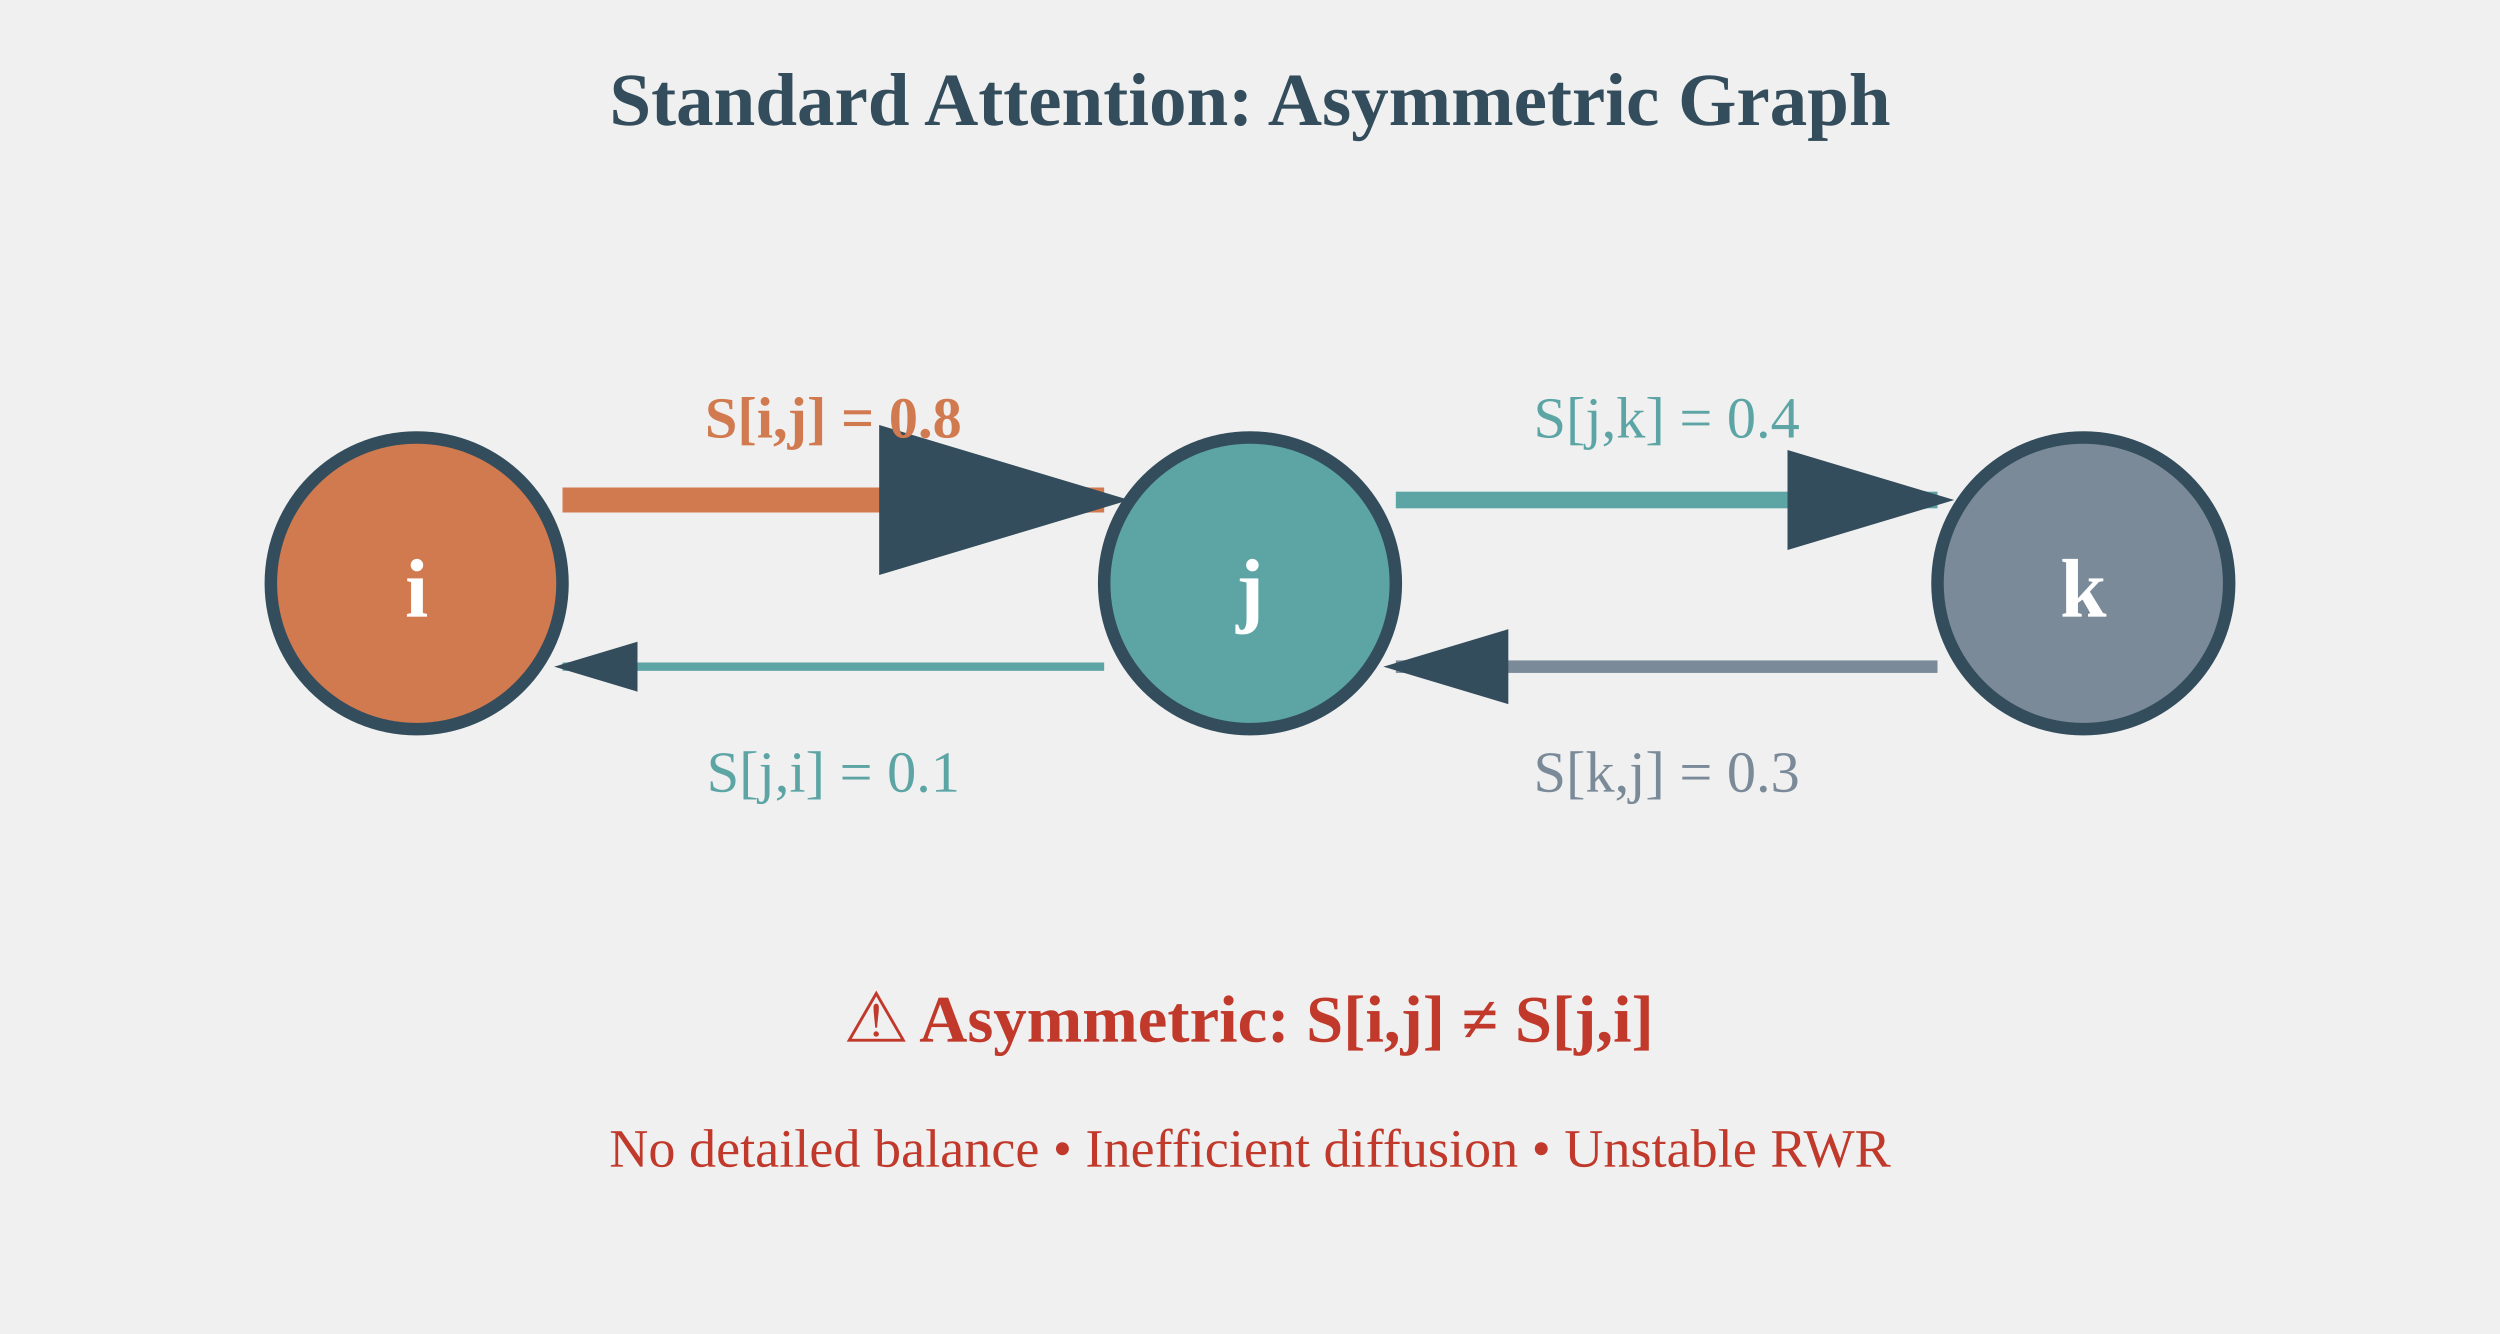
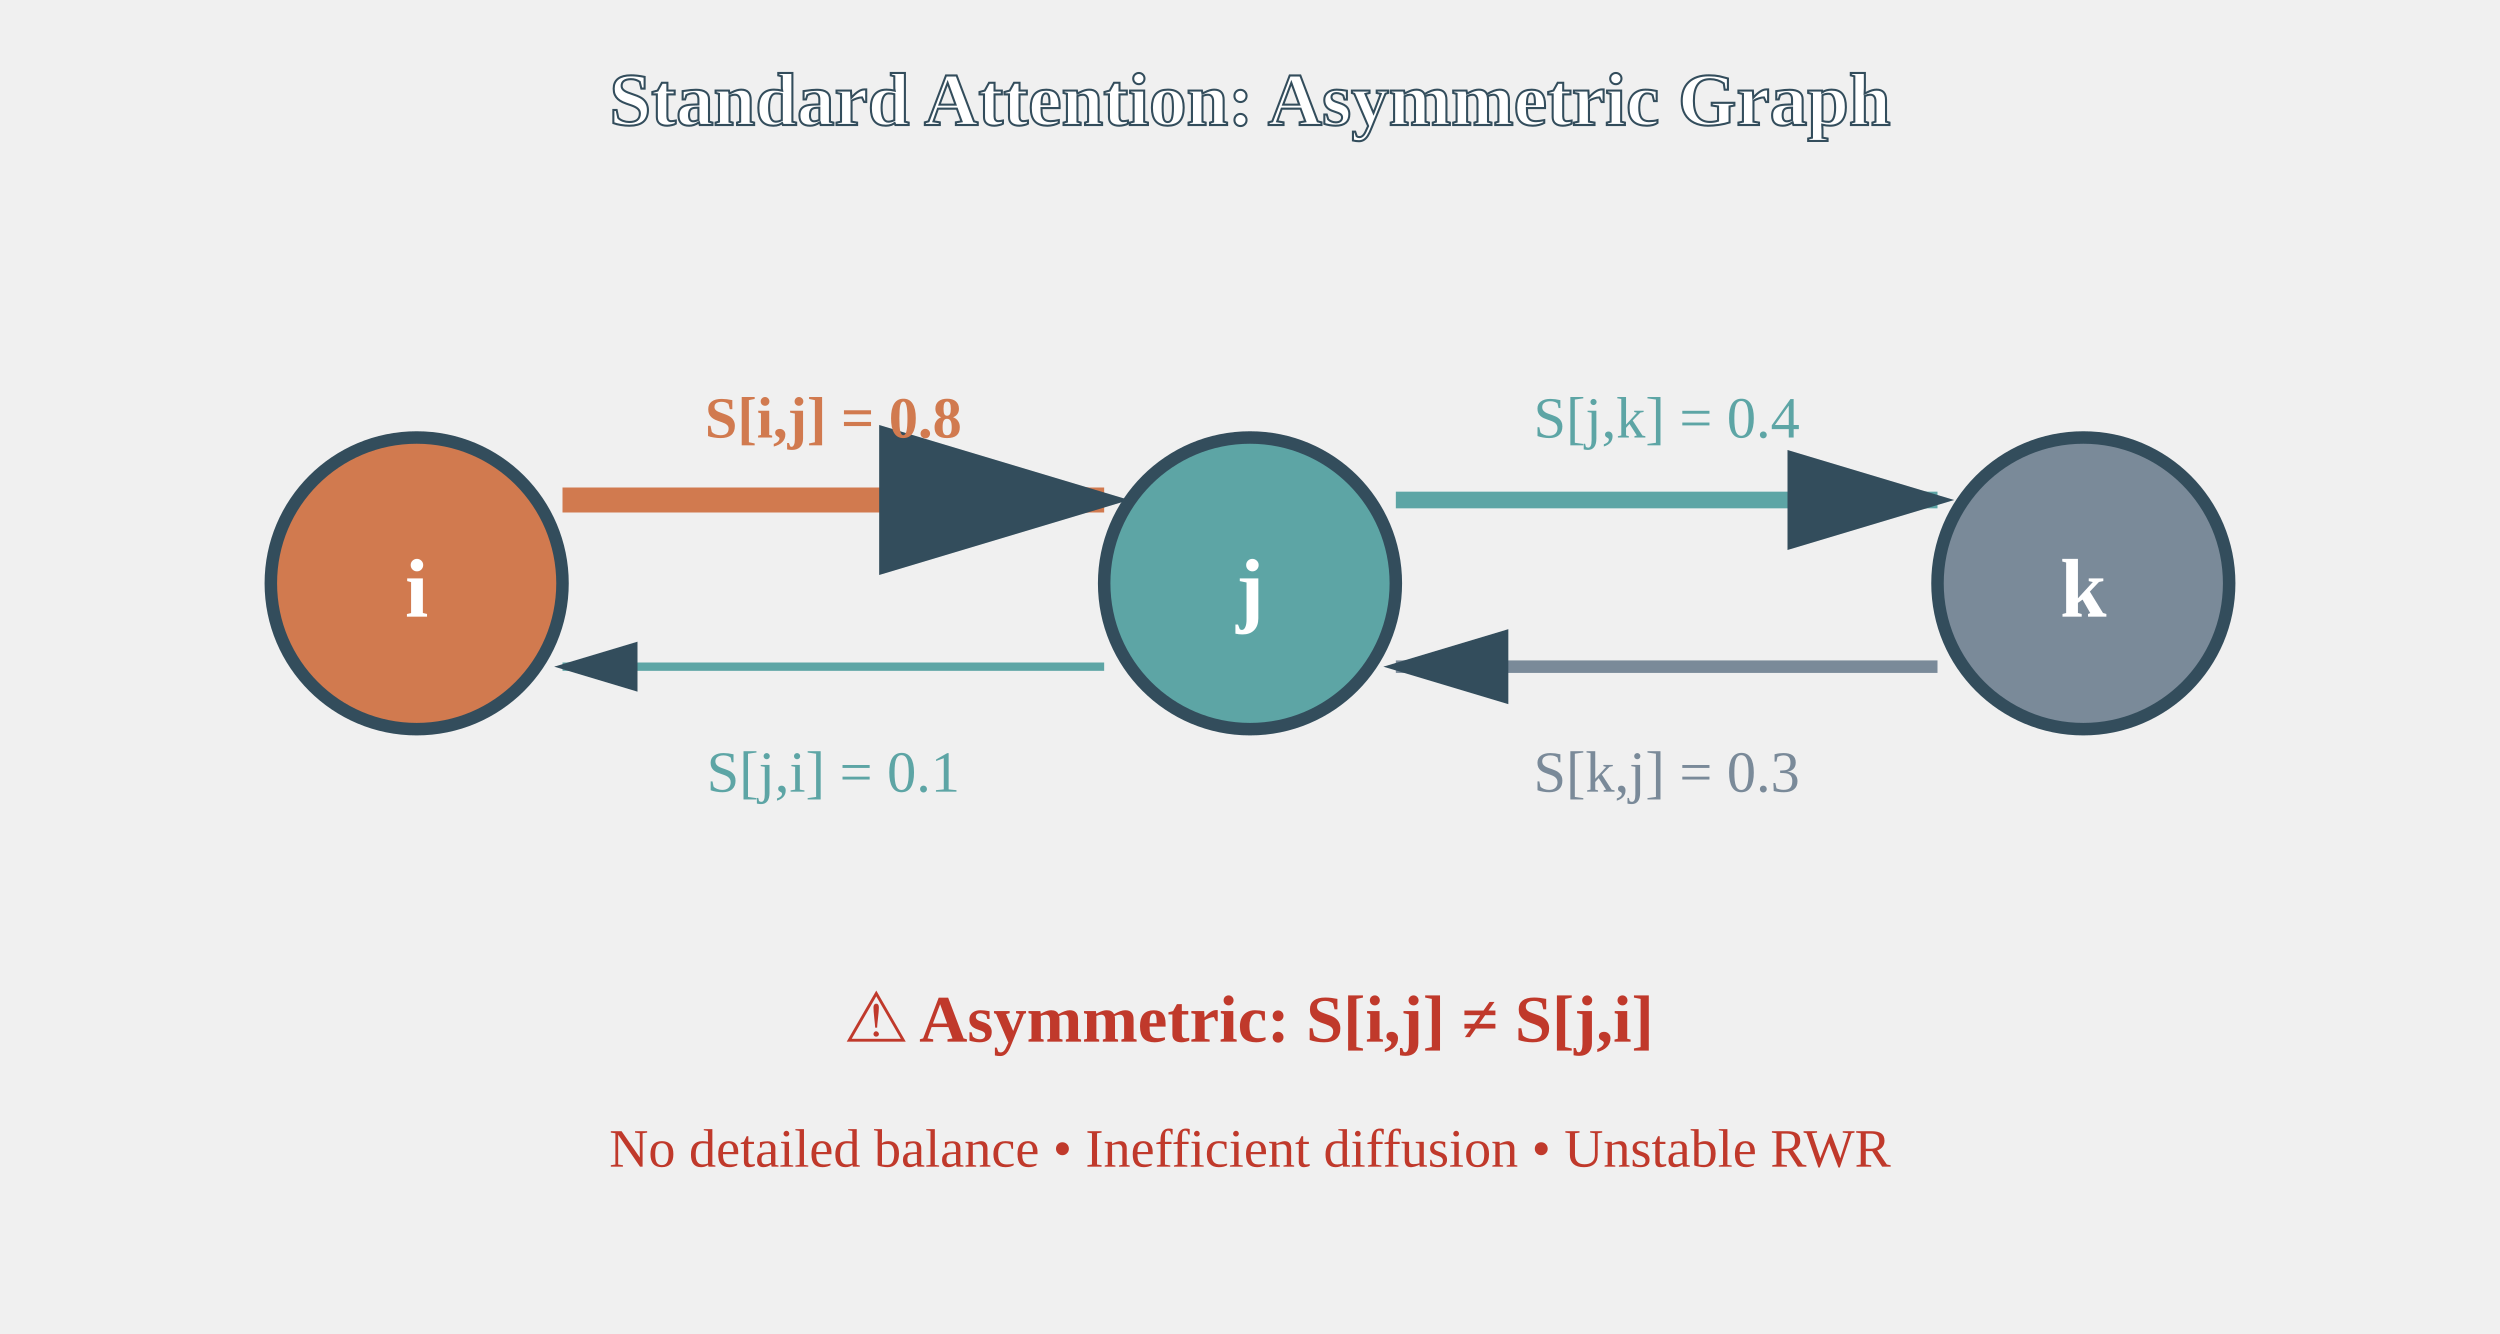
<svg xmlns="http://www.w3.org/2000/svg" width="600" height="320" viewBox="0 0 600 320">
-   <text x="300" y="30" text-anchor="middle" font-size="18" font-weight="bold" fill="#334d5c">Standard Attention: Asymmetric Graph</text>
+   <text x="300" y="30" text-anchor="middle" font-size="18" font-weight="bold" fill="white" stroke="#334d5c" stroke-width="0.5">Standard Attention: Asymmetric Graph</text>
  <circle cx="100" cy="140" r="35" fill="#d17a4f" stroke="#334d5c" stroke-width="3" />
  <text x="100" y="148" text-anchor="middle" fill="white" font-size="20" font-weight="bold">i</text>
  <circle cx="300" cy="140" r="35" fill="#5da5a5" stroke="#334d5c" stroke-width="3" />
  <text x="300" y="148" text-anchor="middle" fill="white" font-size="20" font-weight="bold">j</text>
  <circle cx="500" cy="140" r="35" fill="#7a8a99" stroke="#334d5c" stroke-width="3" />
  <text x="500" y="148" text-anchor="middle" fill="white" font-size="20" font-weight="bold">k</text>
  <defs>
    <marker id="arrow-asym" markerWidth="10" markerHeight="10" refX="9" refY="3" orient="auto">
      <polygon points="0 0, 10 3, 0 6" fill="#334d5c" />
    </marker>
  </defs>
  <path d="M 135 120 L 265 120" stroke="#d17a4f" stroke-width="6" marker-end="url(#arrow-asym)" />
  <text x="200" y="105" text-anchor="middle" fill="#d17a4f" font-size="14" font-weight="bold">S[i,j] = 0.8</text>
  <path d="M 265 160 L 135 160" stroke="#5da5a5" stroke-width="2" marker-end="url(#arrow-asym)" />
  <text x="200" y="190" text-anchor="middle" fill="#5da5a5" font-size="14">S[j,i] = 0.1</text>
  <path d="M 335 120 L 465 120" stroke="#5da5a5" stroke-width="4" marker-end="url(#arrow-asym)" />
  <text x="400" y="105" text-anchor="middle" fill="#5da5a5" font-size="14">S[j,k] = 0.4</text>
  <path d="M 465 160 L 335 160" stroke="#7a8a99" stroke-width="3" marker-end="url(#arrow-asym)" />
  <text x="400" y="190" text-anchor="middle" fill="#7a8a99" font-size="14">S[k,j] = 0.3</text>
  <text x="300" y="250" text-anchor="middle" fill="#c0392b" font-size="16" font-weight="bold">
        ⚠ Asymmetric: S[i,j] ≠ S[j,i]
    </text>
  <text x="300" y="280" text-anchor="middle" fill="#c0392b" font-size="13">
        No detailed balance • Inefficient diffusion • Unstable RWR
    </text>
</svg>
